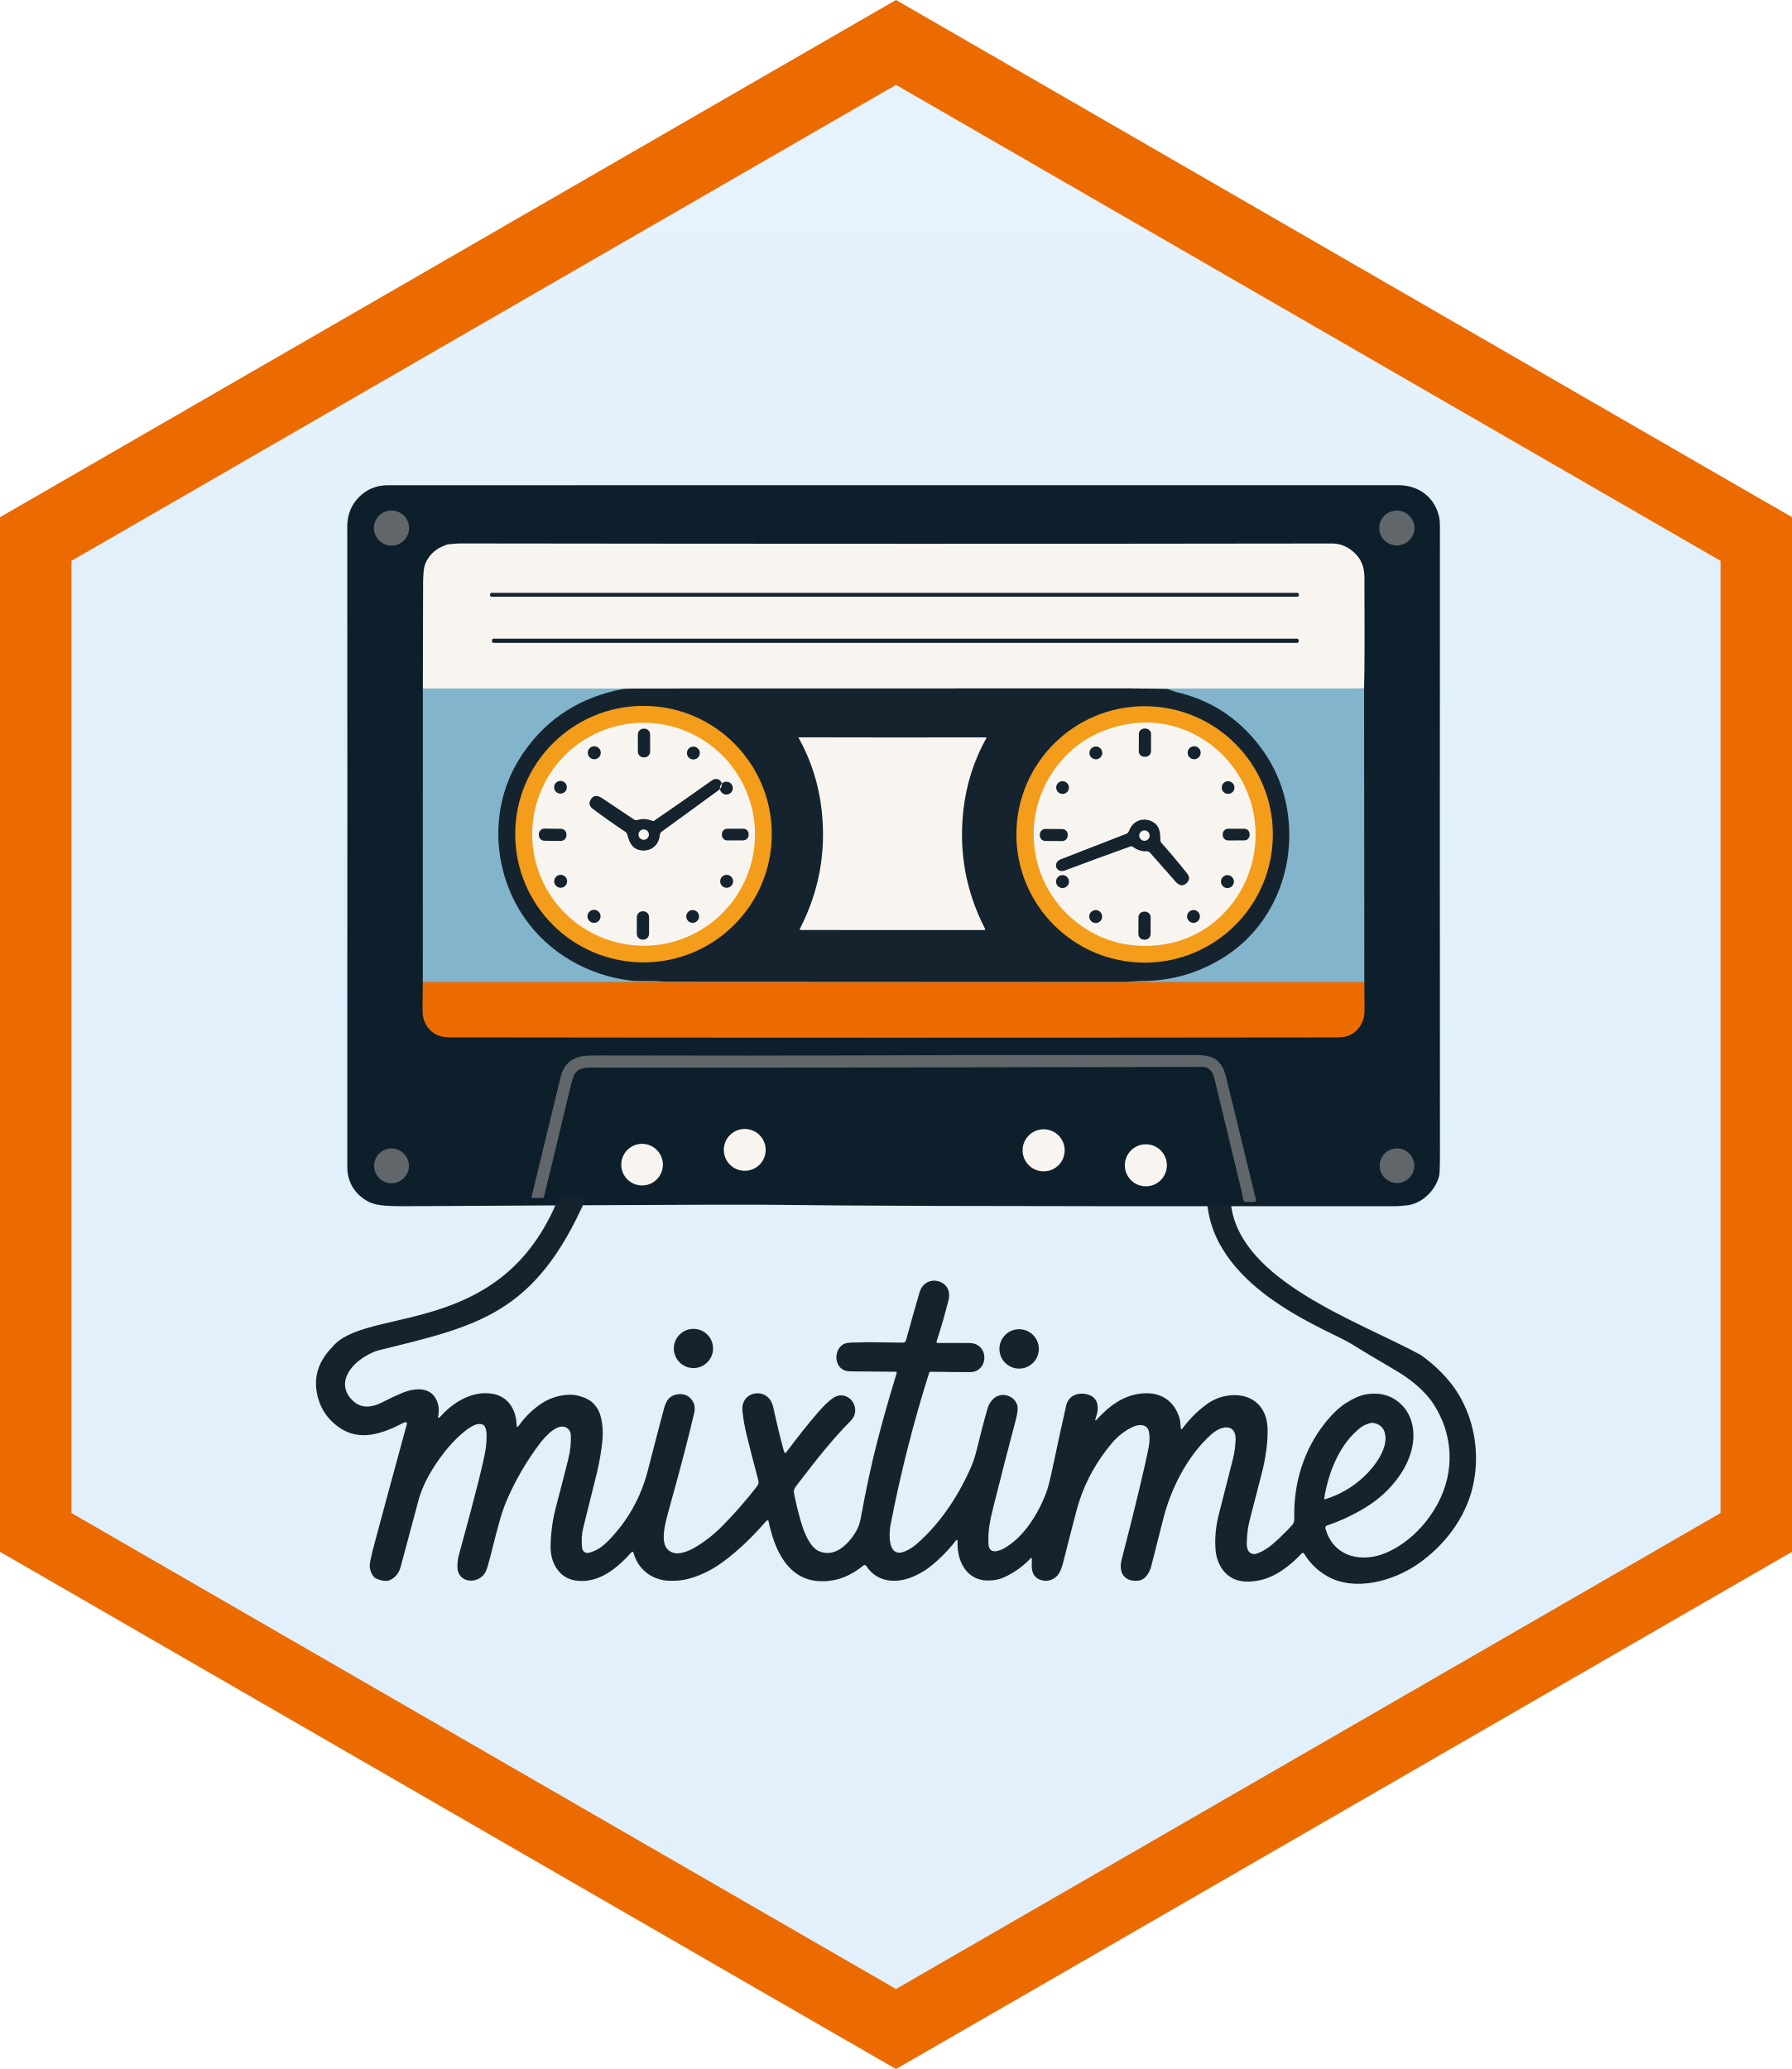
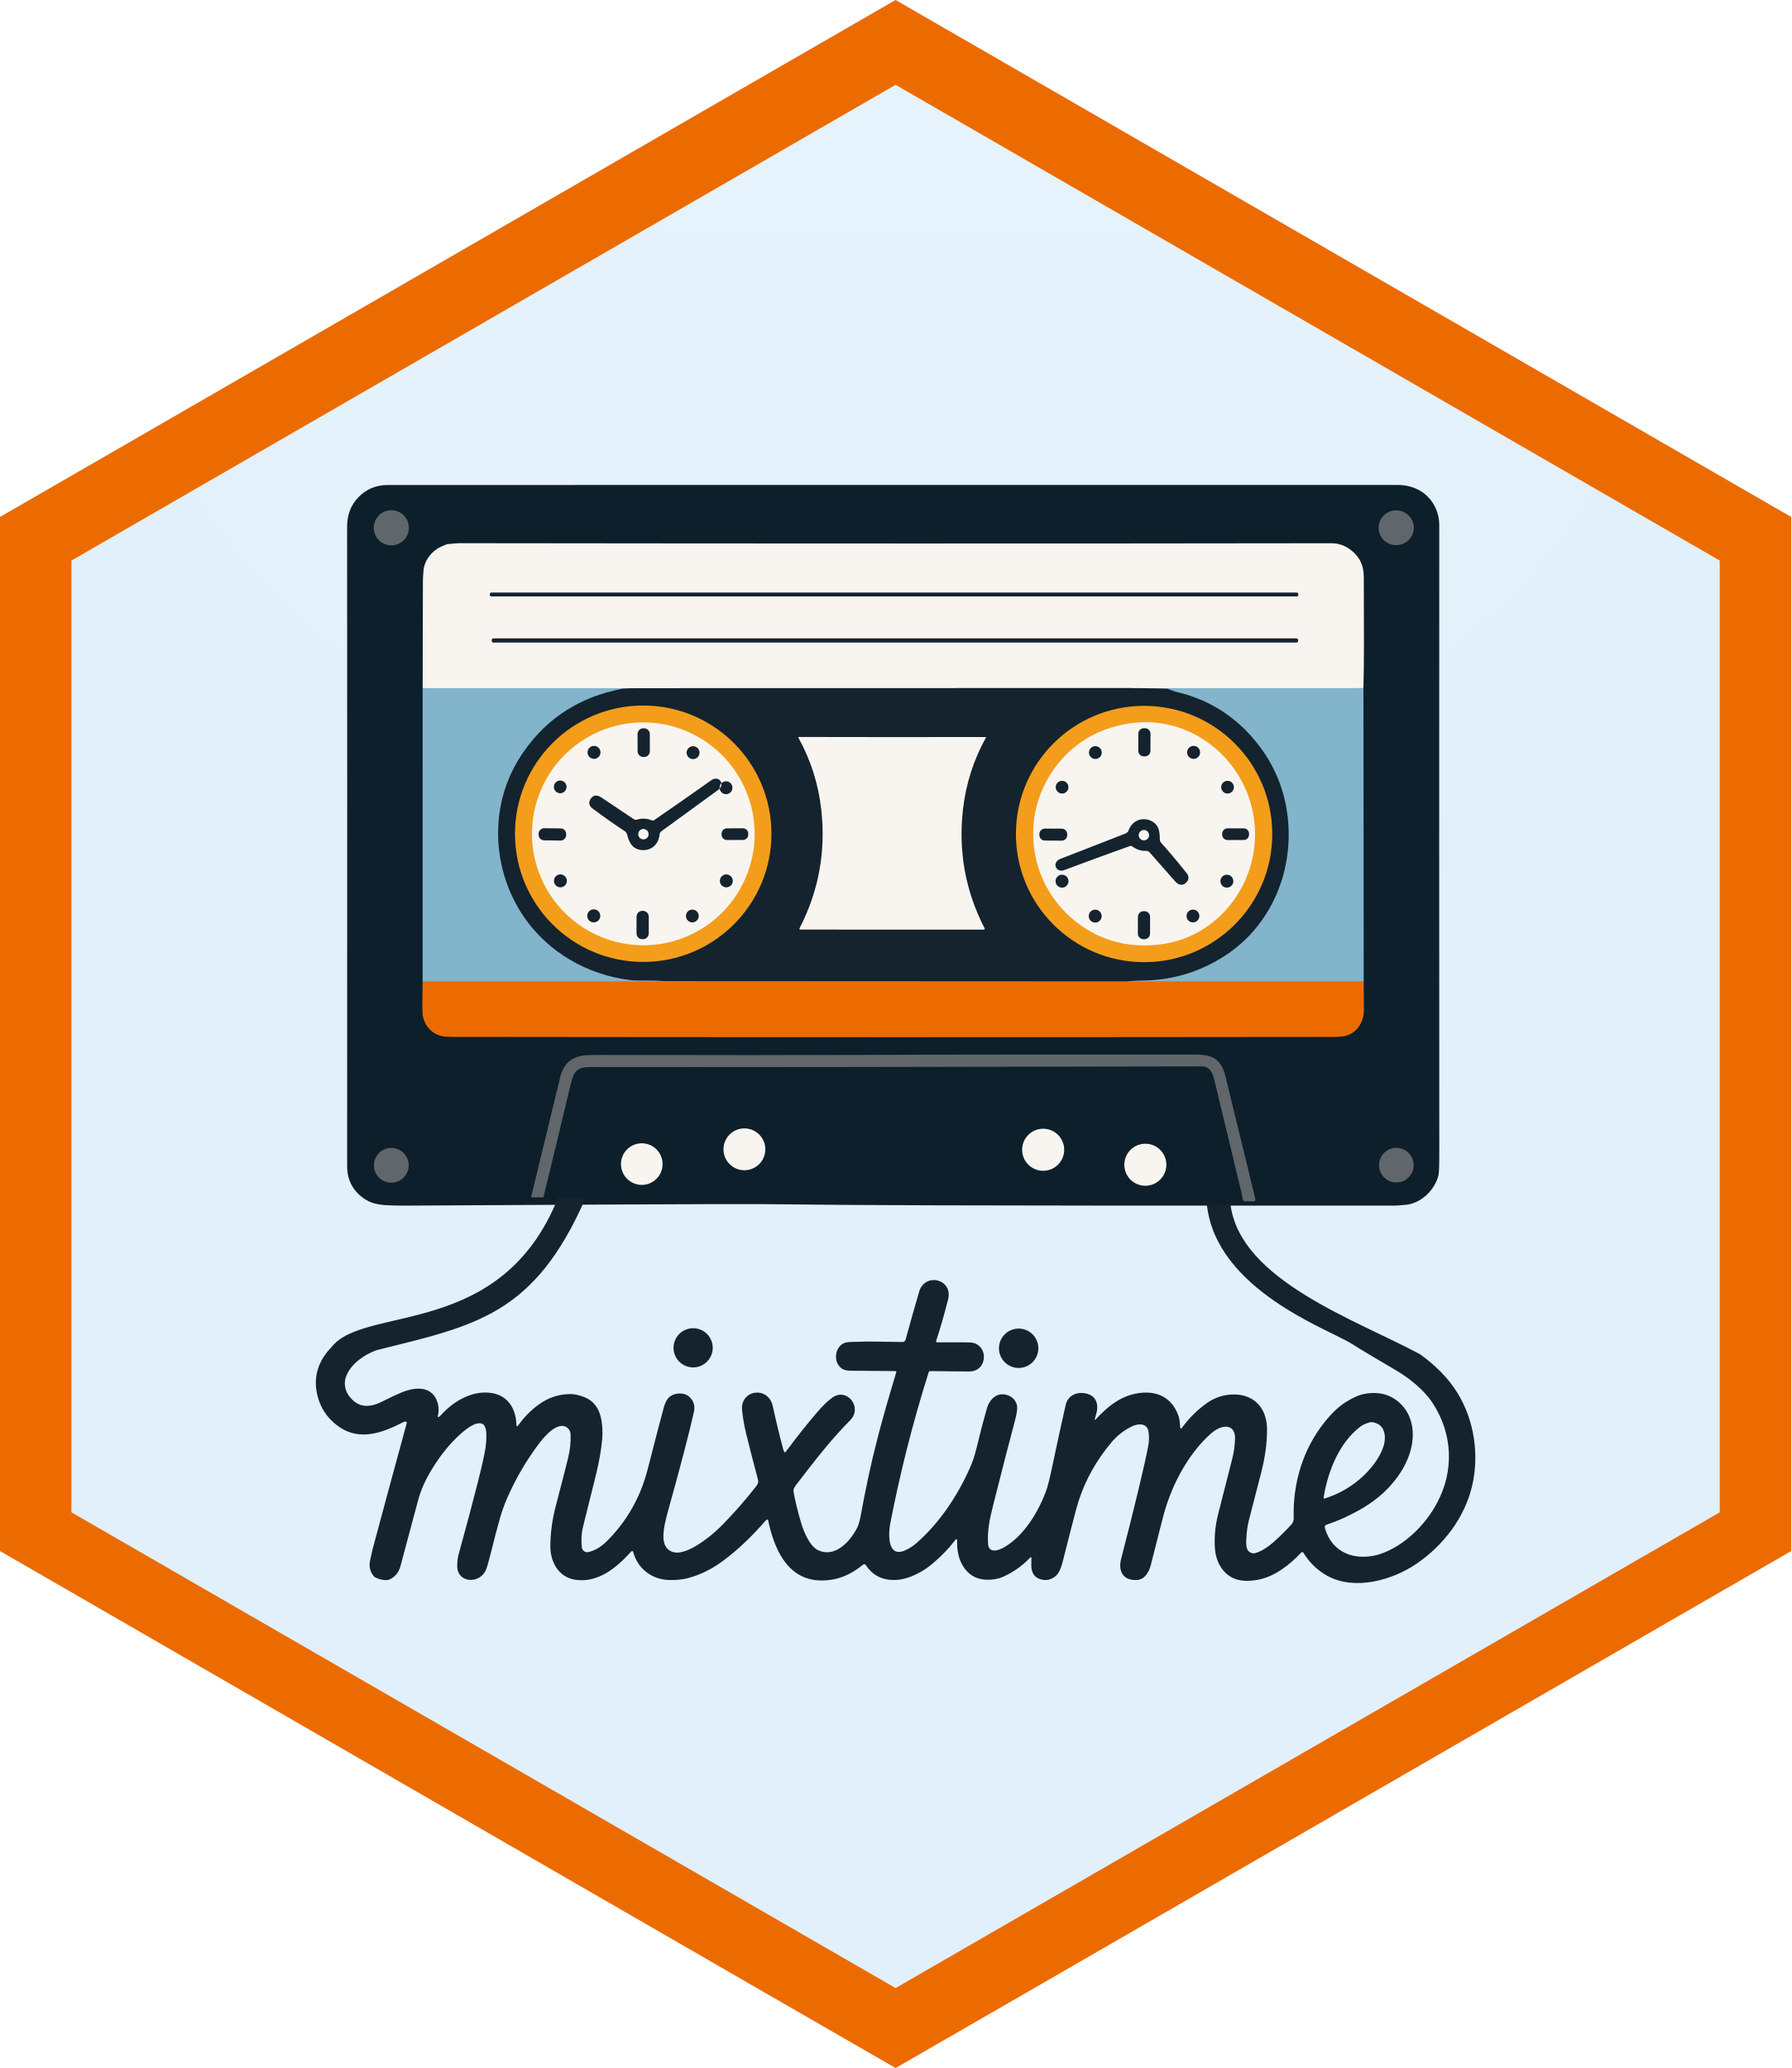
- <svg xmlns="http://www.w3.org/2000/svg" version="1.1" viewBox="0 0 1496.921 1728.547" id="svg47" width="1496.921" height="1728.547">
+ <svg xmlns="http://www.w3.org/2000/svg" xmlns:xlink="http://www.w3.org/1999/xlink" version="1.1" viewBox="0 0 166.272 192" id="svg47" width="166.272" height="192">
  <defs id="defs47">
-     <linearGradient id="gradient_1_" gradientUnits="userSpaceOnUse" x1="305.671" y1="404.726" x2="305.671" y2="134.417" gradientTransform="matrix(2.446613,0,0,2.446613,-0.2030689,-298.7877)">
+     <color-profile name="Artifex-CMYK-SWOP-Profile" xlink:href="file:///usr/share/color/icc/ghostscript/default_cmyk.icc" id="color-profile2" />
+     <linearGradient id="gradient_1_" gradientUnits="userSpaceOnUse" x1="305.671" y1="404.726" x2="305.671" y2="134.417" gradientTransform="matrix(0.2717599,0,0,0.2717599,-0.02255607,-33.18814)">
      <stop offset="0" style="stop-color:#FFFFFF;stop-opacity:0" id="stop1" />
      <stop offset="1" style="stop-color:#FFFFFF" id="stop2" />
    </linearGradient>
  </defs>
-   <polygon id="fill" fill="#e1f0fb" points="0.083,218.728 306,42.123 611.917,218.728 611.917,572.024 306,748.629 0.083,572.021 " transform="matrix(2.446613,0,0,2.446613,-0.2030689,-103.0587)" />
-   <path id="gradient" opacity="0.2" fill="url(#gradient_1_)" d="M 747.46,30.079 144.685,379.042 c 90.473,182.358 326.114,312.376 602.552,312.376 277.289,0 513.532,-130.82 603.386,-314.062 z" style="display:inline;fill:url(#gradient_1_);stroke-width:2.447" />
-   <path id="outline" fill="#ec6b00" d="M 1437.231,397.655 871.303,70.893 748.461,6.3887e-6 625.619,70.893 59.69,397.655 3.11127e-5,432.084 V 1296.455 L 59.688,1330.882 632.543,1661.725 l 115.918,66.822 115.916,-66.822 572.855,-330.836 59.69,-34.424 V 432.084 Z m 0,866.412 L 748.461,1661.725 59.69,1264.067 V 468.551 L 748.461,70.893 v 0 L 1437.231,468.551 Z" style="stroke-width:2.447" />
-   <g id="g54" transform="translate(176.5441,382.4841)">
+   <polygon id="fill" fill="#e1f0fb" points="306,748.629 0.083,572.021 0.083,218.728 306,42.123 611.917,218.728 611.917,572.024 " transform="matrix(0.2717599,0,0,0.2717599,-0.02255607,-11.44734)" />
+   <path id="gradient" opacity="0.2" fill="url(#gradient_1_)" d="m 83.025,3.341 -66.954,38.761 c 10.049,20.256 36.224,34.697 66.929,34.697 30.8,0 57.041,-14.531 67.022,-34.885 z" style="display:inline;fill:url(#gradient_1_);stroke-width:0.272" />
+   <path id="outline" fill="#ec6b00" d="M 159.642,44.17 96.781,7.875 83.136,0 69.491,7.875 6.63,44.17 4.392913e-5,47.994 v 96.011 L 6.63,147.829 70.26,184.578 83.136,192 l 12.876,-7.422 63.63,-36.748 6.63,-3.824 V 47.994 Z m 0,96.238 L 83.136,184.578 6.63,140.407 V 52.045 L 83.136,7.875 v 0 l 76.506,44.17 z" style="stroke-width:0.272" />
+   <g id="g54" transform="matrix(0.111076,0,0,0.111076,19.60984,42.48479)">
    <path style="display:inline;fill:#0c1f2b;fill-opacity:1" d="m 991.5,22.869 c -20.66,0.04 -301.993,0.051 -844,0.031 -9.76,0 -17.944,3.429 -24.551,10.289 -6.287,6.52 -9.423,14.704 -9.41,24.551 0.107,109.12 0.118,287.376 0.031,534.77 -0.01,12.89 6.58,23.169 17.83,29.029 3.22,1.673 7.676,2.75 13.369,3.23 4.147,0.353 9.89,0.511 17.23,0.471 559.906,-3.107 36.103,0.481 827.439,-0.019 2.49,0 6.04,-0.46 8.07,-0.59 13.44,-0.85 25.121,-12.501 28.131,-24.801 0.447,-1.84 0.67,-8.406 0.66,-19.699 -0.107,-166.167 -0.119,-338.285 -0.031,-516.352 0,-4.9 0.241,-10.298 -0.719,-14.568 C 1021.831,32.641 1008.21,22.829 991.5,22.869 Z" id="path3" />
    <g id="g50" style="display:inline">
      <path fill="#f8f5f0" d="m 962.92,192.16 c -0.011,0.318 -0.276,0.57 -0.6,0.57 l -163.52,0.41 c -11.273,-0.307 -22.54,-0.46 -33.8,-0.46 -136.253,0.04 -272.503,0.067 -408.75,0.08 -4.387,0 -8.437,0.12 -12.15,0.36 l -167.42,-0.37 c 0.073,-30.053 0.143,-59.943 0.21,-89.67 0.01,-2.83 0.25,-5.64 0.5,-8.79 0.61,-7.33 5.33,-13.98 11.24,-17.92 1.773,-1.18 4.347,-2.43 7.72,-3.75 0.405,-0.159 0.829,-0.264 1.26,-0.31 4.7,-0.52 8.08,-0.777 10.14,-0.77 264.953,0.347 507.747,0.36 728.38,0.04 5.387,-0.007 10.357,1.55 14.91,4.67 8.073,5.52 12.13,13.27 12.17,23.25 0.189,42.849 0.242,75.623 -0.29,92.66 z" id="path12" />
      <path id="rect13" style="fill:#14232e" d="m 235.75,151.13 h 671.22 c 0.726,0 1.31,0.584 1.31,1.31 v 0.86 c 0,0.726 -0.584,1.31 -1.31,1.31 H 235.75 c -0.726,0 -1.31,-0.584 -1.31,-1.31 v -0.86 c 0,-0.726 0.584,-1.31 1.31,-1.31 z m -1.71,-38.31 H 907.22 c 0.676,0 1.22,0.544 1.22,1.22 v 0.76 c 0,0.676 -0.544,1.22 -1.22,1.22 H 234.04 c -0.676,0 -1.22,-0.544 -1.22,-1.22 v -0.76 c 0,-0.676 0.544,-1.22 1.22,-1.22 z" />
    </g>
    <path id="path14" d="m 176.65,438.13 0.03,-245.38 785.64,-0.02 0.6,-0.57 0.22,245.99 z" style="display:inline;fill:#82b4cb;fill-opacity:1" />
    <path fill="#f39d1b" d="m 963.14,438.15 c 0,0 0.127,15.573 0.16,23.6 0.05,10.11 -5.86,19.44 -15.98,21.76 -2.1,0.487 -5.507,0.73 -10.22,0.73 -245.987,0.287 -491.103,0.277 -735.35,-0.03 -3.84,-0.007 -6.68,-0.19 -8.52,-0.55 -9.07,-1.8 -15.14,-8.93 -16.55,-17.88 -0.452,-2.816 -0.198,-18.098 -0.03,-27.65 z" id="path38" style="display:inline;fill:#ec6b00;fill-opacity:1" />
    <path fill="#60666a" d="m 267.81,618.37 a 0.44,0.44 0 0 1 -0.43,-0.54 q 11.38,-47.29 24.29,-100.2 3.88,-15.93 19.81,-17.93 3.56,-0.45 15.52,-0.42 134.42,0.33 222.5,-0.05 c 95.69,-0.41 165.75,-0.27 270.32,-0.28 5.27,0 10.25,0.02 14.95,1.59 7.56,2.51 11.03,9.14 12.79,16.42 q 12.83,53.04 25.08,102.98 a 1.38,1.38 0 0 1 -1.34,1.71 h -7.24 a 2.07,2.05 83.4 0 1 -2,-1.6 c -0.55,-2.4 -0.75,-4.33 -1.16,-6.04 Q 839.81,526.3 838.05,519.22 c -1.39,-5.54 -3.84,-10.37 -10.26,-10.36 q -358.7,0.8 -512.28,0.56 -8.26,-0.01 -11.87,5.08 -1.56,2.19 -4.04,12.66 -10.63,44.72 -21.84,90.56 a 0.85,0.85 0 0 1 -0.83,0.65 z" id="path39" style="display:inline" />
    <path id="circle42" style="display:inline;fill:#f8f5f0" d="m 798.21,591.07 a 17.57,17.57 0 0 1 -17.57,17.57 17.57,17.57 0 0 1 -17.57,-17.57 17.57,17.57 0 0 1 17.57,-17.57 17.57,17.57 0 0 1 17.57,17.57 z M 377.2,590.53 a 17.39,17.39 0 0 1 -17.39,17.39 17.39,17.39 0 0 1 -17.39,-17.39 17.39,17.39 0 0 1 17.39,-17.39 17.39,17.39 0 0 1 17.39,17.39 z m 335.63,-11.98 a 17.58,17.58 0 0 1 -17.58,17.58 17.58,17.58 0 0 1 -17.58,-17.58 17.58,17.58 0 0 1 17.58,-17.58 17.58,17.58 0 0 1 17.58,17.58 z m -249.77,-0.37 a 17.49,17.49 0 0 1 -17.49,17.49 17.49,17.49 0 0 1 -17.49,-17.49 17.49,17.49 0 0 1 17.49,-17.49 17.49,17.49 0 0 1 17.49,17.49 z" />
    <path id="circle44" style="display:inline;fill:#60666a" d="m 1004.88,591.42 a 14.47,14.47 0 0 1 -14.47,14.47 14.47,14.47 0 0 1 -14.47,-14.47 14.47,14.47 0 0 1 14.47,-14.47 14.47,14.47 0 0 1 14.47,14.47 z m -839.85,0.12 a 14.54,14.54 0 0 1 -14.54,14.54 14.54,14.54 0 0 1 -14.54,-14.54 14.54,14.54 0 0 1 14.54,-14.54 14.54,14.54 0 0 1 14.54,14.54 z M 1004.979,57.536 a 14.55,14.73 85.7 0 1 -13.598,15.613 14.55,14.73 85.7 0 1 -15.779,-13.405 14.55,14.73 85.7 0 1 13.598,-15.613 14.55,14.73 85.7 0 1 15.779,13.405 z m -839.798,1.134 a 14.69,14.69 0 0 1 -14.69,14.69 14.69,14.69 0 0 1 -14.69,-14.69 14.69,14.69 0 0 1 14.69,-14.69 14.69,14.69 0 0 1 14.69,14.69 z" />
    <path id="circle46" style="display:inline;fill:#14232e" d="m 691.23,744.47 c 0,9.091 -7.369,16.46 -16.46,16.46 -9.091,0 -16.46,-7.369 -16.46,-16.46 0,-9.091 7.369,-16.46 16.46,-16.46 9.091,0 16.46,7.369 16.46,16.46 z M 419.1,744.09 c 0,9.046 -7.334,16.38 -16.38,16.38 -9.046,0 -16.38,-7.334 -16.38,-16.38 0,-9.046 7.334,-16.38 16.38,-16.38 9.046,0 16.38,7.334 16.38,16.38 z M 290.008,618.239 c -47.449,119.064 -161.634,89.719 -189.367,125.142 -9.84,10.01 -14.991,22.399 -12.701,36.559 2.08,12.833 8.428,22.928 19.041,30.281 17.28,11.96 36.39,4.88 53.66,-4.09 0.547,-0.287 1.202,-0.402 1.969,-0.342 0.563,0.049 0.946,0.595 0.801,1.141 -11.647,42.613 -21.197,77.89 -28.65,105.83 -0.213,0.807 -0.883,3.804 -2.01,8.99 -1.133,5.227 3.9e-4,9.763 3.4,13.609 0.205,0.231 0.453,0.422 0.73,0.561 3.507,1.753 6.923,2.527 10.25,2.32 0.371,-0.026 0.73,-0.104 1.068,-0.23 5.087,-1.927 8.408,-5.79 9.961,-11.59 9.327,-34.74 14.261,-53.136 14.801,-55.189 2.18,-8.207 6.005,-16.784 11.479,-25.73 7.153,-11.707 15.028,-21.424 23.621,-29.15 4.3,-3.867 8.11,-6.569 11.43,-8.109 2.74,-1.27 7.27,-1.94 8.91,1.08 0.9,1.66 1.389,3.646 1.469,5.959 0.16,4.32 -0.079,8.561 -0.719,12.721 -0.847,5.513 -2.906,14.763 -6.18,27.75 -4.513,17.867 -9.908,38.134 -16.182,60.801 -0.813,2.947 -1.222,6.256 -1.229,9.93 -0.02,14.22 18.299,15.22 23.719,3.84 0.98,-2.073 2.247,-6.24 3.801,-12.5 3.487,-14.073 6.276,-24.701 8.369,-31.881 1.62,-5.547 3.488,-10.764 5.602,-15.65 7.28,-16.78 16.486,-32.492 27.619,-47.139 3.89,-5.11 15.171,-18.18 22.801,-12.33 1.787,1.367 2.73,3.266 2.83,5.699 0.267,6.427 -0.441,13.067 -2.121,19.92 -1.787,7.267 -5.242,20.716 -10.369,40.35 -2.84,10.867 -4.313,21.848 -4.42,32.941 -0.13,13.28 6.83,26.08 20.85,28.23 19.21,2.94 34.93,-10.49 46.85,-23.73 0.47,-0.527 1.337,-0.315 1.51,0.369 3.61,14.03 15.7,23.34 30.4,23.58 5.893,0.1 10.956,-0.409 15.189,-1.529 10.38,-2.76 20.207,-7.584 29.48,-14.471 13.13,-9.75 24.32,-20.69 35.74,-33.76 0.213,-0.24 0.54,-0.473 0.98,-0.699 0.418,-0.215 0.926,0.029 1.02,0.49 4.84,23.5 16.11,50.63 45.07,50.35 13.5,-0.13 24.05,-4.91 34.23,-13.18 0.741,-0.6 1.837,-0.429 2.359,0.369 4.54,6.953 10.79,10.986 18.75,12.1 7.267,1.013 14.862,-0.397 22.789,-4.23 4.467,-2.16 8.171,-4.386 11.111,-6.68 8.353,-6.533 15.836,-14.076 22.449,-22.629 0.394,-0.505 1.203,-0.21 1.18,0.43 -0.27,7.9 0.951,15.69 5.291,22.4 4.23,6.54 10.579,10.33 18.229,10.74 5.727,0.307 10.851,-0.571 15.371,-2.631 8.507,-3.88 15.936,-9.21 22.289,-15.99 0.324,-0.347 0.905,-0.115 0.9,0.359 l -0.01,1.031 -0.09,5.91 c 0.233,5.847 2.787,9.502 7.66,10.969 4.86,1.46 9.176,0.487 12.949,-2.92 2.84,-2.57 4.5,-7.35 5.48,-11.18 2.473,-9.7 4.67,-18.334 6.59,-25.9 3.3,-12.993 5.633,-21.592 7,-25.799 5.693,-17.533 14.803,-33.744 27.33,-48.631 4.82,-5.74 10.587,-10.219 17.301,-13.439 4.76,-2.29 12.28,-2.851 13.59,4.129 0.713,3.833 0.645,7.994 -0.201,12.48 -1.44,7.687 -4.099,19.615 -7.979,35.781 -4.5,18.74 -9.378,38.213 -14.631,58.42 -2.76,10.62 1.949,18.669 13.779,17.619 6.12,-0.54 9.661,-7.079 10.951,-12.199 3.953,-15.7 7.349,-29.051 10.189,-40.051 6.24,-24.2 18.571,-48.859 36.381,-66.609 3.95,-3.94 9.248,-8.531 14.818,-9.121 6.82,-0.73 9.32,4.34 9.08,10.15 -0.24,5.927 -1.017,11.43 -2.33,16.51 -3.64,14.1 -7.563,29.501 -11.77,46.201 -2.58,10.253 -3.456,20.146 -2.629,29.68 0.91,10.36 6.319,20.169 15.809,24.209 5.253,2.233 11.934,2.602 20.041,1.102 14.07,-2.61 26.47,-12.461 36.15,-22.701 0.562,-0.589 1.527,-0.483 1.939,0.211 4.847,8.013 11.284,14.302 19.311,18.869 23.1,13.14 55.03,4.031 75.41,-9.949 22.22,-15.25 39.828,-38.22 46.068,-64.4 6.24,-26.2 2.03,-54.921 -11.93,-77.871 -7.83,-12.85 -19.07,-23.779 -31.43,-32.639 C 957.275,720.883 859.888,687.864 851.804,624.3 l -19.74,0.289 c 8.023,71.457 102.139,104.12 120.846,116.001 6.813,4.347 19.221,11.787 37.221,22.32 10.96,6.42 23.259,16.26 30.359,26.98 16.98,25.64 18.5,56.669 3.939,83.859 -10.01,18.68 -27.19,35.691 -47.27,42.631 -8.79,3.03 -19.951,3.399 -28.641,-0.381 -8.793,-3.827 -14.71,-10.817 -17.75,-20.971 -0.48,-1.607 -0.066,-2.622 1.24,-3.049 9.267,-3.053 18.68,-7.294 28.24,-12.721 9.767,-5.56 18.034,-12.054 24.801,-19.48 10.68,-11.72 18.809,-26.629 19.109,-42.529 0.16,-8.15 -2.289,-17.22 -7.699,-23.66 -8.14,-9.693 -18.937,-13.377 -32.391,-11.051 -4.553,0.787 -9.954,3.155 -16.201,7.102 -5.72,3.613 -11.643,9.28 -17.77,17 -17.84,22.47 -26.25,50.839 -25.48,79.389 0.067,2.333 -0.517,4.193 -1.75,5.58 -2.68,3 -6.362,6.738 -11.049,11.211 -5.46,5.2 -12.45,11.13 -19.74,12.98 -0.325,0.08 -0.662,0.107 -1,0.08 -6.41,-0.54 -6.29,-6.781 -6.08,-11.461 0.273,-6.227 1.02,-11.7 2.24,-16.42 3.207,-12.387 6.54,-25.303 10,-38.75 3.18,-12.38 5.33,-25.179 5.08,-37.869 -0.39,-19.96 -14.491,-30.77 -33.711,-27.82 -6.28,0.96 -12.143,3.452 -17.59,7.479 -7.58,5.6 -14.256,12.338 -20.029,20.211 -0.356,0.488 -1.126,0.281 -1.189,-0.32 -0.32,-3.23 -0.301,-6.15 -1.131,-8.83 -4.34,-14.09 -15.281,-21.63 -30.381,-20.49 -16.63,1.26 -28.21,10.561 -39.26,22.441 -0.277,0.318 -0.794,0.047 -0.689,-0.361 0.2,-0.907 0.51,-1.966 0.93,-3.18 2.34,-6.85 1.641,-14.96 -6.309,-17.68 -8.06,-2.76 -16.881,0.199 -18.891,8.959 -2.78,12.133 -6.649,29.904 -11.609,53.311 -1.98,9.347 -3.682,15.888 -5.102,19.621 -6.57,17.21 -18.35,36.689 -34.75,46.129 -4.62,2.67 -12.848,5.44 -13.398,-2.91 -0.71,-10.78 1.198,-20.13 3.988,-31.24 6.947,-27.647 13.113,-51.599 18.5,-71.859 1.56,-5.887 2.137,-9.979 1.73,-12.279 -1.14,-6.42 -7.74,-10.59 -14.41,-9.41 -5.26,0.94 -9.189,6.05 -10.619,11.02 -3.027,10.52 -6.116,22.341 -9.27,35.461 -1.187,4.933 -2.945,10.012 -5.271,15.238 -10.33,23.18 -25.458,45.91 -44.648,62.57 -2.9,2.527 -6.064,4.535 -9.49,6.021 -15.16,6.59 -13.731,-14.961 -12.271,-22.471 8.3,-42.847 19.02,-85.034 32.16,-126.561 0.172,-0.541 0.677,-0.903 1.24,-0.891 18.733,0.253 29.778,0.354 33.131,0.301 13.69,-0.19 15.809,-18.82 4.369,-23.41 -1.567,-0.627 -3.927,-0.927 -7.08,-0.9 -5.533,0.047 -13.73,0.041 -24.59,-0.019 -0.62,-0.005 -1.057,-0.609 -0.869,-1.199 3.493,-10.607 6.819,-22.163 9.979,-34.67 4.32,-17.14 -19.41,-22.75 -24.17,-6.51 -3.42,11.66 -7.206,25.053 -11.359,40.18 -0.314,1.13 -1.341,1.911 -2.51,1.91 -5.46,-0.02 -14.109,-0.138 -25.949,-0.352 -5.26,-0.09 -11.181,0.291 -15.121,0.271 -3.853,-0.02 -6.57,0.367 -8.15,1.16 -8.23,4.1 -8.75,17.559 -0.33,21.809 1.487,0.747 3.704,1.124 6.65,1.131 6.96,0.02 19.263,0.124 36.91,0.311 0.523,0.003 0.894,0.51 0.74,1.01 -6.147,20.14 -11.331,38.337 -15.551,54.59 -5.84,22.49 -10.078,42.86 -14.398,66.32 -0.747,4.04 -1.77,7.276 -3.07,9.709 -5.9,11.04 -18.171,24.62 -32.281,18.1 -7.18,-3.31 -12.17,-15.869 -14.26,-22.969 -2.787,-9.42 -4.876,-18.003 -6.27,-25.75 -0.49,-2.7 1.15,-4.62 3.23,-7.34 14.07,-18.29 27.809,-36.231 44.039,-52.531 10.74,-10.79 -2.639,-27.9 -15.109,-18.83 -3.62,2.633 -7.68,6.564 -12.18,11.791 -8.733,10.133 -17.6,21.294 -26.6,33.48 -0.348,0.473 -1.079,0.389 -1.311,-0.15 -0.293,-0.66 -0.531,-1.324 -0.711,-1.99 -2.833,-10.453 -5.736,-22.46 -8.709,-36.02 -3.83,-17.43 -27.44,-13.871 -25.67,3.309 0.68,6.56 1.773,12.92 3.279,19.08 2.947,12.067 6.283,25.067 10.01,39 0.58,2.18 -0.179,3.73 -1.619,5.57 -8.833,11.28 -18.063,21.84 -27.689,31.68 -7.907,8.08 -16.245,14.577 -25.012,19.49 -3.68,2.06 -10.57,4.781 -15,4.061 -7.73,-1.25 -9.958,-7.481 -9.729,-14.391 0.25,-7.15 2.37,-14.95 4.6,-22.98 9.76,-35.047 16.707,-61.675 20.84,-79.889 1.207,-5.313 -0.12,-9.653 -3.98,-13.02 -4.87,-4.26 -14.599,-3.221 -18.189,2.299 -1.233,1.893 -2.197,4.084 -2.891,6.57 -1.853,6.64 -6.392,24.024 -13.619,52.15 -5.867,22.8 -16.944,42.476 -33.23,59.029 -4.36,4.43 -9.53,8.19 -15.65,9.77 -2.8,0.72 -4.75,-0.242 -5.85,-2.889 -0.099,-0.239 -0.163,-0.488 -0.189,-0.74 -0.673,-6.293 -0.384,-11.948 0.869,-16.961 6.067,-24.233 9.834,-39.392 11.301,-45.479 2.38,-9.92 3.973,-19.208 4.779,-27.861 0.633,-6.78 0.201,-13.239 -1.299,-19.379 -1.7,-6.93 -6.01,-13.011 -13.07,-15.871 -4.673,-1.893 -8.87,-2.816 -12.59,-2.77 -9.467,0.113 -18.141,3.03 -26.021,8.75 -6.44,4.667 -11.923,10.17 -16.449,16.51 -0.52,0.733 -1.003,1.236 -1.449,1.51 -0.333,0.215 -0.772,-0.024 -0.771,-0.42 -0.06,-13.28 -6.599,-24.959 -20.439,-27.189 -15.64,-2.51 -30.659,5.921 -41.359,17.051 -0.167,0.173 -0.277,0.326 -0.33,0.459 -0.013,0.045 -0.038,0.083 -0.07,0.109 l -2.391,2.271 c -0.514,0.472 -1.324,-0.031 -1.129,-0.701 0.95,-3.09 0.909,-7.52 -0.021,-10.76 -4.15,-14.36 -18.08,-13.95 -30.01,-9.02 -4.867,2.007 -10.359,4.584 -16.479,7.73 -7.05,3.63 -15.502,5.519 -22.352,0.549 -7.28,-5.3 -10.979,-13.76 -7.449,-22.34 4.17,-10.14 15.081,-17.499 24.891,-21.119 83.28,-20.795 132.151,-29.145 175.258,-127.902 z m 679.371,187.947 c 0.145,-0.001 0.289,0.007 0.432,0.025 5.887,0.687 9.429,3.765 10.629,9.238 2.69,12.26 -8.81,27.501 -17.57,35.691 -9.447,8.853 -20.286,15.166 -32.52,18.939 -0.42,0.133 -0.833,-0.225 -0.76,-0.66 3.49,-21.78 12.97,-46.14 31.09,-59.73 1.713,-1.293 4.327,-2.419 7.84,-3.379 0.281,-0.08 0.57,-0.121 0.859,-0.125 z" />
    <g id="g49" style="display:inline">
      <path fill="#14232e" d="m 798.8,193.14 6.78,2.46 a 0.37,0.05 8 0 0 0.07,0.02 q 38.41,8.7 64.15,38.01 24.75,28.18 29.53,64.52 c 6.04,45.94 -12.72,92.6 -52.02,118.13 q -31.49,20.46 -68.99,20.81 -1.06,0.01 -2.33,0.05 -5.98,0.2 -11.95,0.69 L 379.5,437.64 q -7.95,-0.65 -15.9,-0.54 -9.55,0.13 -13.67,-0.39 c -35.88,-4.55 -68.38,-23.2 -88.74,-52.96 -15.85,-23.16 -23.44,-51.83 -21.03,-80.09 q 2.72,-31.86 21.26,-58.3 29.69,-42.34 82.68,-52.24 5.57,-0.36 12.15,-0.36 204.37,-0.02 408.75,-0.08 16.89,0 33.8,0.46 z" id="path15" />
      <path fill="#f8f5f0" d="m 569.03,233.62 c 30.367,0.013 56.377,-0.01 78.03,-0.07 0.293,-0.01 0.481,0.309 0.33,0.56 -10.393,18.707 -16.793,38.827 -19.2,60.36 -3.9,34.913 2.113,67.85 18.04,98.81 0.14,0.267 0.2,0.49 0.18,0.67 -0.04,0.373 -0.25,0.563 -0.63,0.57 -1.38,0.04 -26.98,0.05 -76.8,0.03 -49.82,-0.013 -75.42,-0.037 -76.8,-0.07 -0.387,-0.013 -0.6,-0.207 -0.64,-0.58 -0.02,-0.18 0.043,-0.403 0.19,-0.67 15.94,-30.947 21.97,-63.88 18.09,-98.8 -2.393,-21.533 -8.78,-41.657 -19.16,-60.37 -0.139,-0.249 0.045,-0.555 0.33,-0.55 21.653,0.067 47.667,0.103 78.04,0.11 z" id="path20" />
      <g id="g47">
        <path fill="#f39d1b" d="M 886.72,314.63 A 107.12,107.12 0 0 1 779.6,421.75 107.12,107.12 0 0 1 672.48,314.63 107.12,107.12 0 0 1 779.6,207.51 107.12,107.12 0 0 1 886.72,314.63 Z" id="path17" />
        <path fill="#f8f5f0" d="m 871.41,301.77 c 7.03,50.16 -27.37,98.67 -78.09,105.09 q -34.33,4.34 -61.85,-12.73 c -23.84,-14.8 -39.74,-38.74 -43.65,-66.65 -3.91,-27.92 4.8,-55.3 23.66,-76.07 q 21.78,-23.98 55.98,-29.24 c 50.53,-7.76 96.93,29.44 103.95,79.6 z" id="path18" />
        <path id="rect38" style="fill:#14232e" d="m -0.35,-11.72 h 0.7 c 2.626,0 4.74,2.114 4.74,4.74 V 6.98 C 5.09,9.606 2.976,11.72 0.35,11.72 H -0.35 C -2.976,11.72 -5.09,9.606 -5.09,6.98 v -13.96 c 0,-2.626 2.114,-4.74 4.74,-4.74 z M 46.253,-7.872 a 5.36,5.36 0 0 1 -5.341,5.379 5.36,5.36 0 0 1 -5.379,-5.341 5.36,5.36 0 0 1 5.341,-5.379 5.36,5.36 0 0 1 5.379,5.341 z m -81.649,0.385 a 5.4,5.4 0 0 1 -5.381,5.419 5.4,5.4 0 0 1 -5.419,-5.381 5.4,5.4 0 0 1 5.381,-5.419 5.4,5.4 0 0 1 5.419,5.381 z M 74.541,-37.08 a 5.4,5.4 0 0 1 -5.381,5.419 5.4,5.4 0 0 1 -5.419,-5.381 5.4,5.4 0 0 1 5.381,-5.419 5.4,5.4 0 0 1 5.419,5.381 z m -137.769,0.481 a 5.4,5.4 0 0 1 -5.381,5.419 5.4,5.4 0 0 1 -5.419,-5.381 5.4,5.4 0 0 1 5.381,-5.419 5.4,5.4 0 0 1 5.419,5.381 z m -7.47,-8.988 c 1.151,0.322 2.542,0.273 4.1,-0.327 17.735,-6.728 36.041,-13.509 54.92,-20.345 0.428,-0.153 0.906,-0.083 1.275,0.187 3.971,2.873 7.94,4.178 11.907,3.916 1.107,-0.076 2.189,0.371 2.929,1.209 13.344,14.973 20.307,22.814 20.887,23.523 2.543,3.132 5.939,4.894 9.084,2.303 3.202,-2.638 3.511,-5.562 0.93,-8.769 -7.772,-9.65 -14.858,-18.009 -21.257,-25.077 -0.717,-0.799 -1.114,-1.832 -1.115,-2.904 0.025,-7.279 -1.068,-13.112 -8.83,-16.002 -7.838,-2.448 -14.805,1.464 -17.427,8.978 -0.466,1.051 -1.327,1.877 -2.397,2.3 l -54.717,21.514 c -5.438,2.46 -4.397,8.344 -0.287,9.494 z m 69.278,-25.462 a 4.35,4.35 0 0 1 -3.113,-5.305 4.35,4.35 0 0 1 5.305,-3.113 4.35,4.35 0 0 1 3.113,5.305 4.35,4.35 0 0 1 -5.305,3.113 z m -81.645,-9.438 14.04,0.025 c 2.565,0.004 4.626,2.073 4.622,4.638 l -0.001,0.76 c -0.004,2.565 -2.073,4.626 -4.638,4.622 l -14.04,-0.025 c -2.565,-0.004 -4.626,-2.073 -4.622,-4.638 l 0.001,-0.76 c 0.004,-2.565 2.073,-4.626 4.638,-4.622 z m 152.624,-0.714 13.44,-0.07 c 2.499,-0.013 4.52,1.988 4.534,4.486 l 0.004,0.74 c 0.013,2.499 -1.988,4.52 -4.486,4.534 l -13.44,0.07 c -2.499,0.013 -4.52,-1.988 -4.534,-4.486 l -0.004,-0.74 c -0.013,-2.499 1.988,-4.52 4.486,-4.534 z m 5.158,-34.43 a 5.31,5.31 0 0 1 -5.291,5.329 5.31,5.31 0 0 1 -5.329,-5.291 5.31,5.31 0 0 1 5.291,-5.329 5.31,5.31 0 0 1 5.329,5.291 z m -138.249,0.483 a 5.32,5.32 0 0 1 -5.301,5.339 5.32,5.32 0 0 1 -5.339,-5.301 5.32,5.32 0 0 1 5.301,-5.339 5.32,5.32 0 0 1 5.339,5.301 z m 27.739,-29.057 a 5.35,5.35 0 0 1 -5.331,5.369 5.35,5.35 0 0 1 -5.369,-5.331 5.35,5.35 0 0 1 5.331,-5.369 5.35,5.35 0 0 1 5.369,5.331 z m 82.189,-0.417 a 5.43,5.43 0 0 1 -5.411,5.449 5.43,5.43 0 0 1 -5.449,-5.411 5.43,5.43 0 0 1 5.411,-5.449 5.43,5.43 0 0 1 5.449,5.411 z m -47.079,-20.027 h 0.98 c 2.548,0 4.6,2.052 4.6,4.6 v 14.32 c 0,2.548 -2.052,4.6 -4.6,4.6 h -0.98 c -2.548,0 -4.6,-2.052 -4.6,-4.6 v -14.32 c 0,-2.548 2.052,-4.6 4.6,-4.6 z" transform="rotate(0.2,-111583.27,223508.37)" />
      </g>
      <g id="g48">
        <path fill="#f39d1b" d="M 468.16,314.39 A 107.16,107.16 0 0 1 361,421.55 107.16,107.16 0 0 1 253.84,314.39 107.16,107.16 0 0 1 361,207.23 107.16,107.16 0 0 1 468.16,314.39 Z" id="path16" />
        <path fill="#f8f5f0" d="m 329.221,226.948 a 93.15,93.02 -110 0 1 119.269,55.718 93.15,93.02 -110 0 1 -55.551,119.347 93.15,93.02 -110 0 1 -119.269,-55.718 93.15,93.02 -110 0 1 55.551,-119.347 z" id="path19" />
        <path id="circle47" style="fill:#14232e" d="m 435.598,275.959 a 5.38,5.38 0 0 1 -5.38,5.38 5.38,5.38 0 0 1 -5.38,-5.38 5.38,5.38 0 0 1 5.38,-5.38 5.38,5.38 0 0 1 5.38,5.38 z m -75.277,102.89 0.46,8e-4 c 2.704,0.005 4.876,2.185 4.871,4.889 l -0.024,13.94 c -0.005,2.704 -2.185,4.876 -4.889,4.871 l -0.46,-8e-4 c -2.704,-0.005 -4.876,-2.185 -4.871,-4.889 l 0.024,-13.94 c 0.005,-2.704 2.185,-4.876 4.889,-4.871 z m 47.089,4.29 a 5.34,5.34 0 0 1 -5.34,5.34 5.34,5.34 0 0 1 -5.34,-5.34 5.34,5.34 0 0 1 5.34,-5.34 5.34,5.34 0 0 1 5.34,5.34 z m -82.29,-0.09 a 5.45,5.45 0 0 1 -5.45,5.45 5.45,5.45 0 0 1 -5.45,-5.45 5.45,5.45 0 0 1 5.45,-5.45 5.45,5.45 0 0 1 5.45,5.45 z m 110.75,-29.25 a 5.41,5.41 0 0 1 -5.41,5.41 5.41,5.41 0 0 1 -5.41,-5.41 5.41,5.41 0 0 1 5.41,-5.41 5.41,5.41 0 0 1 5.41,5.41 z m -138.66,-0.01 a 5.4,5.4 0 0 1 -5.4,5.4 5.4,5.4 0 0 1 -5.4,-5.4 5.4,5.4 0 0 1 5.4,-5.4 5.4,5.4 0 0 1 5.4,5.4 z m 133.803,-43.897 13.24,-0.046 c 2.521,-0.009 4.557,2.013 4.566,4.534 l 0.002,0.66 c 0.009,2.521 -2.013,4.557 -4.534,4.566 l -13.24,0.046 c -2.521,0.009 -4.557,-2.013 -4.566,-4.534 l -0.002,-0.66 c -0.009,-2.521 2.013,-4.557 4.534,-4.566 z m -152.691,-0.116 13.679,0.167 c 2.598,0.032 4.664,2.149 4.632,4.747 l -0.009,0.76 c -0.032,2.598 -2.149,4.664 -4.747,4.632 l -13.679,-0.167 c -2.598,-0.032 -4.664,-2.149 -4.632,-4.747 l 0.009,-0.76 c 0.032,-2.598 2.149,-4.664 4.747,-4.632 z m 18.628,-34.537 a 5.31,5.31 0 0 1 -5.31,5.31 5.31,5.31 0 0 1 -5.31,-5.31 5.31,5.31 0 0 1 5.31,-5.31 5.31,5.31 0 0 1 5.31,5.31 z m 124.845,-6.92 c -1.195,-0.021 -2.529,0.377 -3.885,1.35 -15.467,10.98 -31.473,22.156 -48.02,33.529 -0.376,0.256 -0.856,0.309 -1.281,0.141 -4.567,-1.78 -8.736,-2.042 -12.51,-0.789 -1.053,0.353 -2.212,0.192 -3.139,-0.432 -16.687,-11.127 -25.401,-16.96 -26.141,-17.5 -3.25,-2.39 -6.981,-3.239 -9.371,0.06 -2.433,3.36 -1.996,6.267 1.311,8.721 9.953,7.38 18.917,13.683 26.891,18.91 0.895,0.592 1.54,1.493 1.811,2.529 1.81,7.05 4.338,12.42 12.578,13.26 8.202,0.394 13.958,-5.148 14.602,-13.08 0.186,-1.134 0.811,-2.151 1.74,-2.83 l 47.529,-34.609 c 4.643,-3.751 2.152,-9.183 -2.115,-9.26 z m -60.625,42.1 a 4.35,4.35 0 0 1 4.35,4.35 4.35,4.35 0 0 1 -4.35,4.35 4.35,4.35 0 0 1 -4.35,-4.35 4.35,4.35 0 0 1 4.35,-4.35 z M 408.04,246.63 a 5.38,5.38 0 0 1 -5.38,5.38 5.38,5.38 0 0 1 -5.38,-5.38 5.38,5.38 0 0 1 5.38,-5.38 5.38,5.38 0 0 1 5.38,5.38 z m -82.74,-0.23 a 5.42,5.42 0 0 1 -5.42,5.42 5.42,5.42 0 0 1 -5.42,-5.42 5.42,5.42 0 0 1 5.42,-5.42 5.42,5.42 0 0 1 5.42,5.42 z m 35.819,-20.13 0.54,-9.4e-4 c 2.687,-0.005 4.854,2.155 4.858,4.842 l 0.025,14.3 c 0.005,2.687 -2.155,4.854 -4.842,4.858 l -0.54,9.4e-4 c -2.687,0.005 -4.854,-2.155 -4.858,-4.842 l -0.025,-14.3 c -0.005,-2.687 2.155,-4.854 4.842,-4.858 z" />
      </g>
    </g>
  </g>
</svg>
